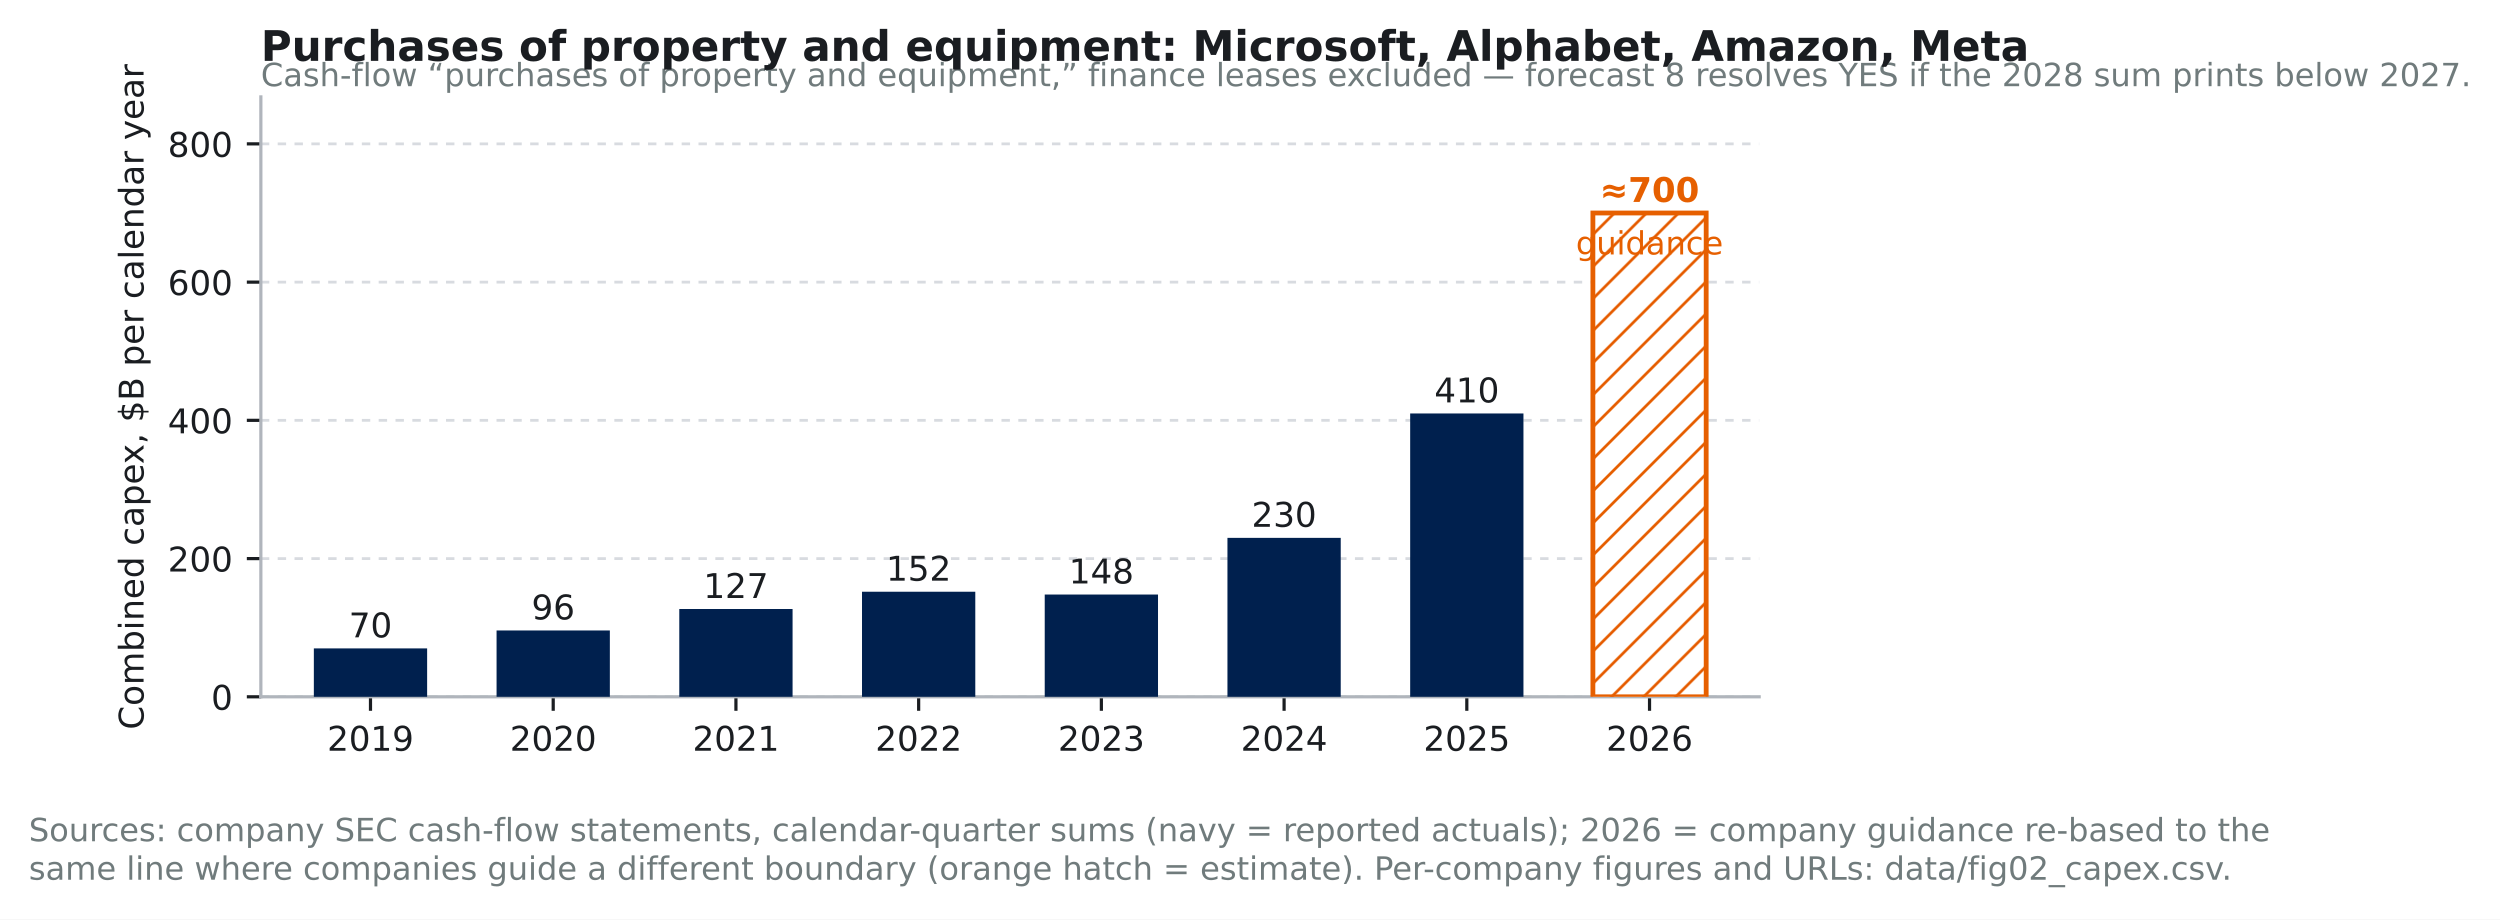
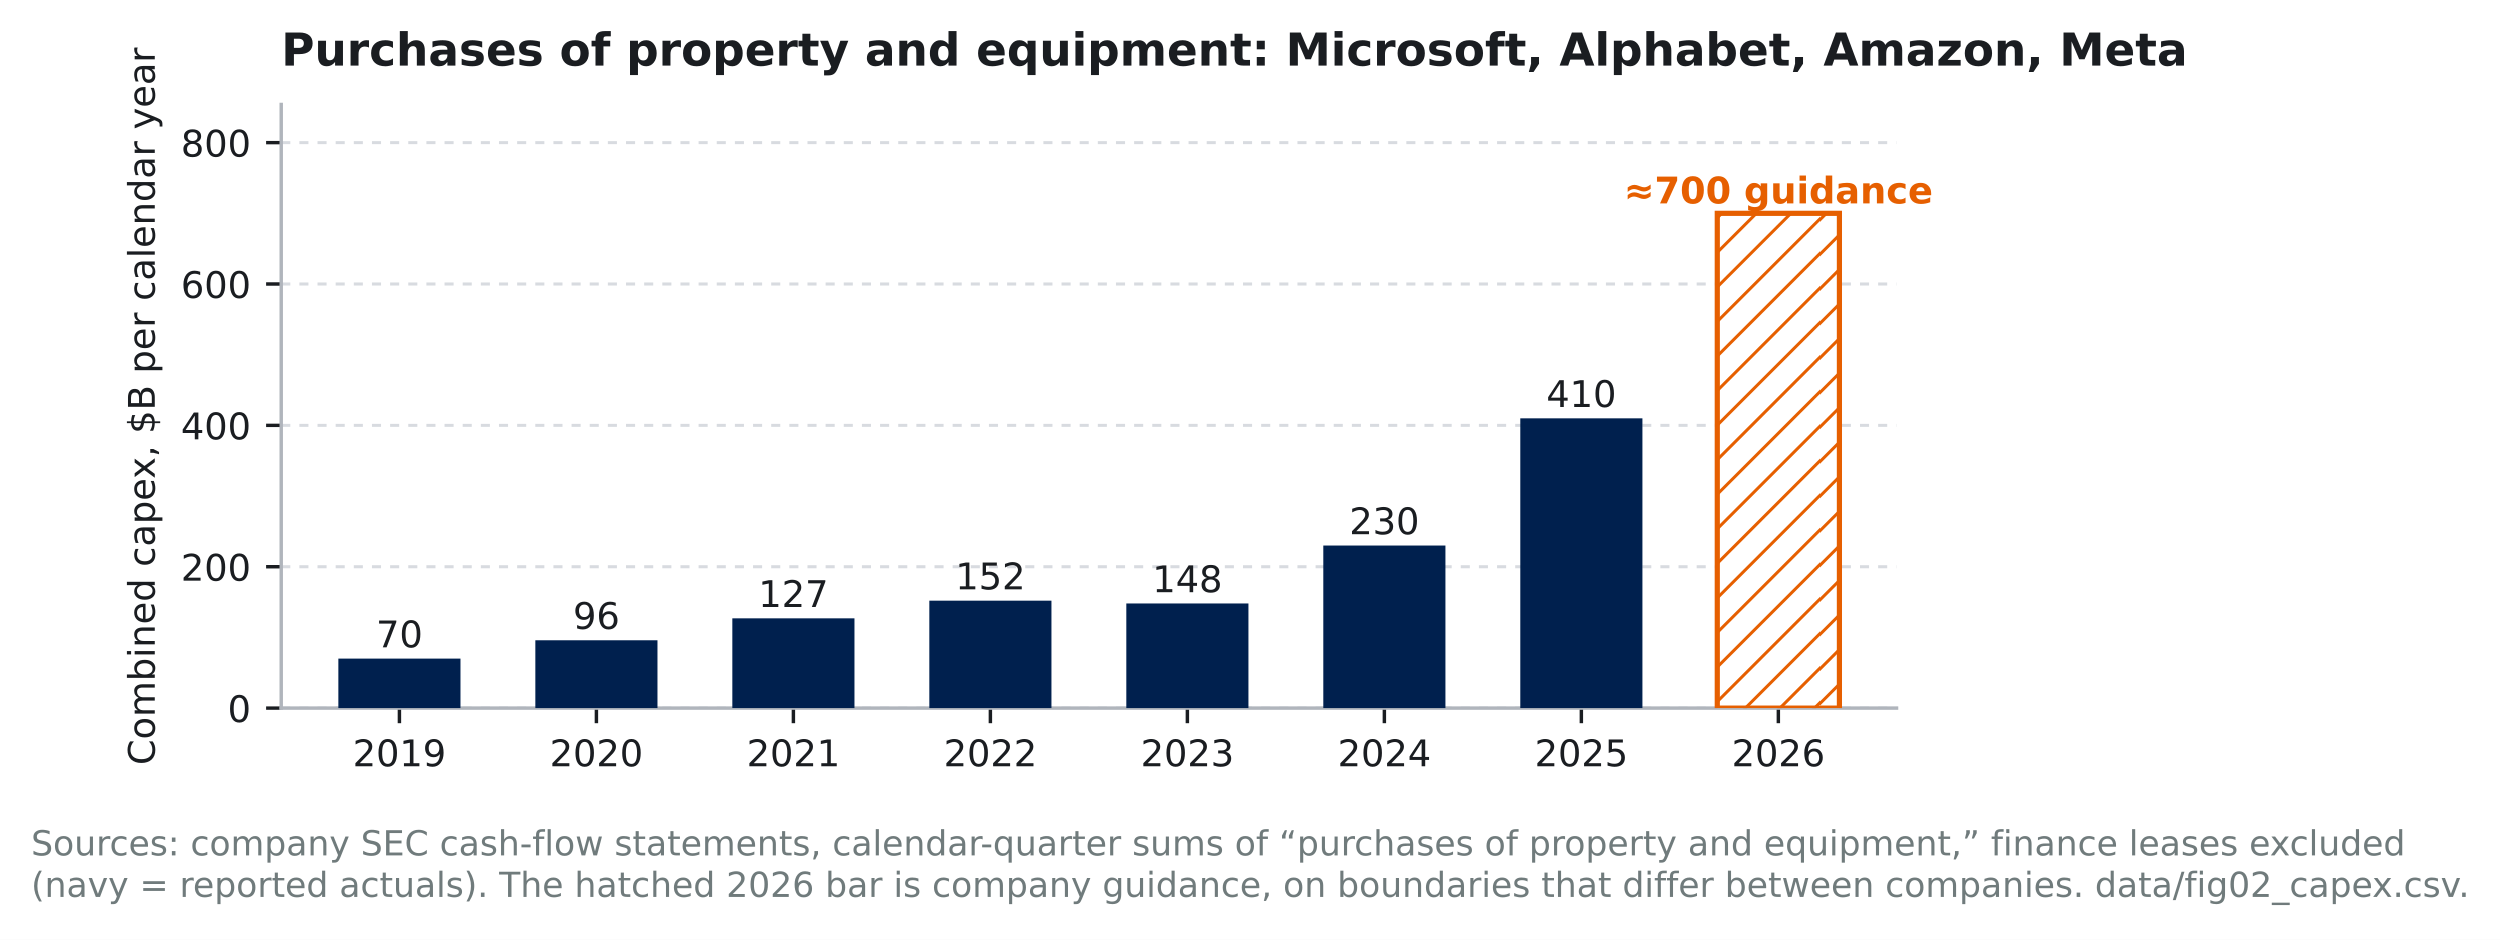
- <svg xmlns="http://www.w3.org/2000/svg" xmlns:xlink="http://www.w3.org/1999/xlink" width="623.801pt" height="229.431pt" viewBox="0 0 623.801 229.431" version="1.1">
+ <svg xmlns="http://www.w3.org/2000/svg" xmlns:xlink="http://www.w3.org/1999/xlink" width="578.617pt" height="217.508pt" viewBox="0 0 578.617 217.508" version="1.1">
  <defs>
    <style type="text/css">*{stroke-linejoin: round; stroke-linecap: butt}</style>
  </defs>
  <g id="figure_1">
    <g id="patch_1">
-       <path d="M 0 229.431  L 623.801 229.431  L 623.801 0  L 0 0  z " style="fill: #ffffff" />
+       <path d="M 0 217.508  L 578.617 217.508  L 578.617 -0  L 0 -0  z " style="fill: #ffffff" />
    </g>
    <g id="axes_1">
      <g id="patch_2">
-         <path d="M 65.088 173.866  L 438.948 173.866  L 438.948 24.178  L 65.088 24.178  z " style="fill: #ffffff" />
+         <path d="M 65.088 163.887  L 438.948 163.887  L 438.948 24.178  L 65.088 24.178  z " style="fill: #ffffff" />
      </g>
      <g id="matplotlib.axis_1">
        <g id="xtick_1">
          <g id="line2d_1">
            <defs>
-               <path id="mc4ad672b0c" d="M 0 0  L 0 3.5  " style="stroke: #1a1d21; stroke-width: 0.8" />
+               <path id="m40910b5ee8" d="M 0 0  L 0 3.5  " style="stroke: #1a1d21; stroke-width: 0.8" />
            </defs>
            <g>
-               <use xlink:href="#mc4ad672b0c" x="92.444" y="173.866" style="fill: #1a1d21; stroke: #1a1d21; stroke-width: 0.8" />
+               <use xlink:href="#m40910b5ee8" x="92.444" y="163.887" style="fill: #1a1d21; stroke: #1a1d21; stroke-width: 0.8" />
            </g>
          </g>
          <g id="text_1">
-             <text style="font-size: 8.5px; font-family: 'DejaVu Sans'; text-anchor: middle; fill: #1a1d21" x="92.444" y="187.324" transform="rotate(-0 92.44361 187.3244)">2019</text>
+             <text style="font-size: 8.5px; font-family: 'DejaVu Sans'; text-anchor: middle; fill: #1a1d21" x="92.444" y="177.345" transform="rotate(-0 92.44361 177.3452)">2019</text>
          </g>
        </g>
        <g id="xtick_2">
          <g id="line2d_2">
            <g>
-               <use xlink:href="#mc4ad672b0c" x="138.036" y="173.866" style="fill: #1a1d21; stroke: #1a1d21; stroke-width: 0.8" />
+               <use xlink:href="#m40910b5ee8" x="138.036" y="163.887" style="fill: #1a1d21; stroke: #1a1d21; stroke-width: 0.8" />
            </g>
          </g>
          <g id="text_2">
-             <text style="font-size: 8.5px; font-family: 'DejaVu Sans'; text-anchor: middle; fill: #1a1d21" x="138.036" y="187.324" transform="rotate(-0 138.0363 187.3244)">2020</text>
+             <text style="font-size: 8.5px; font-family: 'DejaVu Sans'; text-anchor: middle; fill: #1a1d21" x="138.036" y="177.345" transform="rotate(-0 138.0363 177.3452)">2020</text>
          </g>
        </g>
        <g id="xtick_3">
          <g id="line2d_3">
            <g>
-               <use xlink:href="#mc4ad672b0c" x="183.629" y="173.866" style="fill: #1a1d21; stroke: #1a1d21; stroke-width: 0.8" />
+               <use xlink:href="#m40910b5ee8" x="183.629" y="163.887" style="fill: #1a1d21; stroke: #1a1d21; stroke-width: 0.8" />
            </g>
          </g>
          <g id="text_3">
-             <text style="font-size: 8.5px; font-family: 'DejaVu Sans'; text-anchor: middle; fill: #1a1d21" x="183.629" y="187.324" transform="rotate(-0 183.629 187.3244)">2021</text>
+             <text style="font-size: 8.5px; font-family: 'DejaVu Sans'; text-anchor: middle; fill: #1a1d21" x="183.629" y="177.345" transform="rotate(-0 183.629 177.3452)">2021</text>
          </g>
        </g>
        <g id="xtick_4">
          <g id="line2d_4">
            <g>
-               <use xlink:href="#mc4ad672b0c" x="229.222" y="173.866" style="fill: #1a1d21; stroke: #1a1d21; stroke-width: 0.8" />
+               <use xlink:href="#m40910b5ee8" x="229.222" y="163.887" style="fill: #1a1d21; stroke: #1a1d21; stroke-width: 0.8" />
            </g>
          </g>
          <g id="text_4">
-             <text style="font-size: 8.5px; font-family: 'DejaVu Sans'; text-anchor: middle; fill: #1a1d21" x="229.222" y="187.324" transform="rotate(-0 229.2217 187.3244)">2022</text>
+             <text style="font-size: 8.5px; font-family: 'DejaVu Sans'; text-anchor: middle; fill: #1a1d21" x="229.222" y="177.345" transform="rotate(-0 229.2217 177.3452)">2022</text>
          </g>
        </g>
        <g id="xtick_5">
          <g id="line2d_5">
            <g>
-               <use xlink:href="#mc4ad672b0c" x="274.814" y="173.866" style="fill: #1a1d21; stroke: #1a1d21; stroke-width: 0.8" />
+               <use xlink:href="#m40910b5ee8" x="274.814" y="163.887" style="fill: #1a1d21; stroke: #1a1d21; stroke-width: 0.8" />
            </g>
          </g>
          <g id="text_5">
-             <text style="font-size: 8.5px; font-family: 'DejaVu Sans'; text-anchor: middle; fill: #1a1d21" x="274.814" y="187.324" transform="rotate(-0 274.8143 187.3244)">2023</text>
+             <text style="font-size: 8.5px; font-family: 'DejaVu Sans'; text-anchor: middle; fill: #1a1d21" x="274.814" y="177.345" transform="rotate(-0 274.8143 177.3452)">2023</text>
          </g>
        </g>
        <g id="xtick_6">
          <g id="line2d_6">
            <g>
-               <use xlink:href="#mc4ad672b0c" x="320.407" y="173.866" style="fill: #1a1d21; stroke: #1a1d21; stroke-width: 0.8" />
+               <use xlink:href="#m40910b5ee8" x="320.407" y="163.887" style="fill: #1a1d21; stroke: #1a1d21; stroke-width: 0.8" />
            </g>
          </g>
          <g id="text_6">
-             <text style="font-size: 8.5px; font-family: 'DejaVu Sans'; text-anchor: middle; fill: #1a1d21" x="320.407" y="187.324" transform="rotate(-0 320.407 187.3244)">2024</text>
+             <text style="font-size: 8.5px; font-family: 'DejaVu Sans'; text-anchor: middle; fill: #1a1d21" x="320.407" y="177.345" transform="rotate(-0 320.407 177.3452)">2024</text>
          </g>
        </g>
        <g id="xtick_7">
          <g id="line2d_7">
            <g>
-               <use xlink:href="#mc4ad672b0c" x="366" y="173.866" style="fill: #1a1d21; stroke: #1a1d21; stroke-width: 0.8" />
+               <use xlink:href="#m40910b5ee8" x="366" y="163.887" style="fill: #1a1d21; stroke: #1a1d21; stroke-width: 0.8" />
            </g>
          </g>
          <g id="text_7">
-             <text style="font-size: 8.5px; font-family: 'DejaVu Sans'; text-anchor: middle; fill: #1a1d21" x="366" y="187.324" transform="rotate(-0 365.9997 187.3244)">2025</text>
+             <text style="font-size: 8.5px; font-family: 'DejaVu Sans'; text-anchor: middle; fill: #1a1d21" x="366" y="177.345" transform="rotate(-0 365.9997 177.3452)">2025</text>
          </g>
        </g>
        <g id="xtick_8">
          <g id="line2d_8">
            <g>
-               <use xlink:href="#mc4ad672b0c" x="411.592" y="173.866" style="fill: #1a1d21; stroke: #1a1d21; stroke-width: 0.8" />
+               <use xlink:href="#m40910b5ee8" x="411.592" y="163.887" style="fill: #1a1d21; stroke: #1a1d21; stroke-width: 0.8" />
            </g>
          </g>
          <g id="text_8">
-             <text style="font-size: 8.5px; font-family: 'DejaVu Sans'; text-anchor: middle; fill: #1a1d21" x="411.592" y="187.324" transform="rotate(-0 411.5924 187.3244)">2026</text>
+             <text style="font-size: 8.5px; font-family: 'DejaVu Sans'; text-anchor: middle; fill: #1a1d21" x="411.592" y="177.345" transform="rotate(-0 411.5924 177.3452)">2026</text>
          </g>
        </g>
      </g>
      <g id="matplotlib.axis_2">
        <g id="ytick_1">
          <g id="line2d_9">
-             <path d="M 65.088 173.866  L 438.948 173.866  " clip-path="url(#p1dccbcbf90)" style="fill: none; stroke-dasharray: 2.1,2.1; stroke-dashoffset: 0; stroke: #d8dbe0; stroke-width: 0.7" />
+             <path d="M 65.088 163.887  L 438.948 163.887  " clip-path="url(#pe1abc37e2d)" style="fill: none; stroke-dasharray: 2.1,2.1; stroke-dashoffset: 0; stroke: #d8dbe0; stroke-width: 0.7" />
          </g>
          <g id="line2d_10">
            <defs>
-               <path id="m2531239471" d="M 0 0  L -3.5 0  " style="stroke: #1a1d21; stroke-width: 0.8" />
+               <path id="m004d84db38" d="M 0 0  L -3.5 0  " style="stroke: #1a1d21; stroke-width: 0.8" />
            </defs>
            <g>
-               <use xlink:href="#m2531239471" x="65.088" y="173.866" style="fill: #1a1d21; stroke: #1a1d21; stroke-width: 0.8" />
+               <use xlink:href="#m004d84db38" x="65.088" y="163.887" style="fill: #1a1d21; stroke: #1a1d21; stroke-width: 0.8" />
            </g>
          </g>
          <g id="text_9">
-             <text style="font-size: 8.5px; font-family: 'DejaVu Sans'; text-anchor: end; fill: #1a1d21" x="58.088" y="177.095" transform="rotate(-0 58.088 177.0954)">0</text>
+             <text style="font-size: 8.5px; font-family: 'DejaVu Sans'; text-anchor: end; fill: #1a1d21" x="58.088" y="167.116" transform="rotate(-0 58.088 167.1162)">0</text>
          </g>
        </g>
        <g id="ytick_2">
          <g id="line2d_11">
-             <path d="M 65.088 139.376  L 438.948 139.376  " clip-path="url(#p1dccbcbf90)" style="fill: none; stroke-dasharray: 2.1,2.1; stroke-dashoffset: 0; stroke: #d8dbe0; stroke-width: 0.7" />
+             <path d="M 65.088 131.168  L 438.948 131.168  " clip-path="url(#pe1abc37e2d)" style="fill: none; stroke-dasharray: 2.1,2.1; stroke-dashoffset: 0; stroke: #d8dbe0; stroke-width: 0.7" />
          </g>
          <g id="line2d_12">
            <g>
-               <use xlink:href="#m2531239471" x="65.088" y="139.376" style="fill: #1a1d21; stroke: #1a1d21; stroke-width: 0.8" />
+               <use xlink:href="#m004d84db38" x="65.088" y="131.168" style="fill: #1a1d21; stroke: #1a1d21; stroke-width: 0.8" />
            </g>
          </g>
          <g id="text_10">
-             <text style="font-size: 8.5px; font-family: 'DejaVu Sans'; text-anchor: end; fill: #1a1d21" x="58.088" y="142.605" transform="rotate(-0 58.088 142.605)">200</text>
+             <text style="font-size: 8.5px; font-family: 'DejaVu Sans'; text-anchor: end; fill: #1a1d21" x="58.088" y="134.397" transform="rotate(-0 58.088 134.3975)">200</text>
          </g>
        </g>
        <g id="ytick_3">
          <g id="line2d_13">
-             <path d="M 65.088 104.886  L 438.948 104.886  " clip-path="url(#p1dccbcbf90)" style="fill: none; stroke-dasharray: 2.1,2.1; stroke-dashoffset: 0; stroke: #d8dbe0; stroke-width: 0.7" />
+             <path d="M 65.088 98.45  L 438.948 98.45  " clip-path="url(#pe1abc37e2d)" style="fill: none; stroke-dasharray: 2.1,2.1; stroke-dashoffset: 0; stroke: #d8dbe0; stroke-width: 0.7" />
          </g>
          <g id="line2d_14">
            <g>
-               <use xlink:href="#m2531239471" x="65.088" y="104.886" style="fill: #1a1d21; stroke: #1a1d21; stroke-width: 0.8" />
+               <use xlink:href="#m004d84db38" x="65.088" y="98.45" style="fill: #1a1d21; stroke: #1a1d21; stroke-width: 0.8" />
            </g>
          </g>
          <g id="text_11">
-             <text style="font-size: 8.5px; font-family: 'DejaVu Sans'; text-anchor: end; fill: #1a1d21" x="58.088" y="108.115" transform="rotate(-0 58.088 108.1147)">400</text>
+             <text style="font-size: 8.5px; font-family: 'DejaVu Sans'; text-anchor: end; fill: #1a1d21" x="58.088" y="101.679" transform="rotate(-0 58.088 101.6788)">400</text>
          </g>
        </g>
        <g id="ytick_4">
          <g id="line2d_15">
-             <path d="M 65.088 70.395  L 438.948 70.395  " clip-path="url(#p1dccbcbf90)" style="fill: none; stroke-dasharray: 2.1,2.1; stroke-dashoffset: 0; stroke: #d8dbe0; stroke-width: 0.7" />
+             <path d="M 65.088 65.731  L 438.948 65.731  " clip-path="url(#pe1abc37e2d)" style="fill: none; stroke-dasharray: 2.1,2.1; stroke-dashoffset: 0; stroke: #d8dbe0; stroke-width: 0.7" />
          </g>
          <g id="line2d_16">
            <g>
-               <use xlink:href="#m2531239471" x="65.088" y="70.395" style="fill: #1a1d21; stroke: #1a1d21; stroke-width: 0.8" />
+               <use xlink:href="#m004d84db38" x="65.088" y="65.731" style="fill: #1a1d21; stroke: #1a1d21; stroke-width: 0.8" />
            </g>
          </g>
          <g id="text_12">
-             <text style="font-size: 8.5px; font-family: 'DejaVu Sans'; text-anchor: end; fill: #1a1d21" x="58.088" y="73.624" transform="rotate(-0 58.088 73.6244)">600</text>
+             <text style="font-size: 8.5px; font-family: 'DejaVu Sans'; text-anchor: end; fill: #1a1d21" x="58.088" y="68.96" transform="rotate(-0 58.088 68.9601)">600</text>
          </g>
        </g>
        <g id="ytick_5">
          <g id="line2d_17">
-             <path d="M 65.088 35.905  L 438.948 35.905  " clip-path="url(#p1dccbcbf90)" style="fill: none; stroke-dasharray: 2.1,2.1; stroke-dashoffset: 0; stroke: #d8dbe0; stroke-width: 0.7" />
+             <path d="M 65.088 33.012  L 438.948 33.012  " clip-path="url(#pe1abc37e2d)" style="fill: none; stroke-dasharray: 2.1,2.1; stroke-dashoffset: 0; stroke: #d8dbe0; stroke-width: 0.7" />
          </g>
          <g id="line2d_18">
            <g>
-               <use xlink:href="#m2531239471" x="65.088" y="35.905" style="fill: #1a1d21; stroke: #1a1d21; stroke-width: 0.8" />
+               <use xlink:href="#m004d84db38" x="65.088" y="33.012" style="fill: #1a1d21; stroke: #1a1d21; stroke-width: 0.8" />
            </g>
          </g>
          <g id="text_13">
-             <text style="font-size: 8.5px; font-family: 'DejaVu Sans'; text-anchor: end; fill: #1a1d21" x="58.088" y="39.134" transform="rotate(-0 58.088 39.13407)">800</text>
+             <text style="font-size: 8.5px; font-family: 'DejaVu Sans'; text-anchor: end; fill: #1a1d21" x="58.088" y="36.241" transform="rotate(-0 58.088 36.24141)">800</text>
          </g>
        </g>
        <g id="text_14">
-           <text style="font-size: 8.5px; font-family: 'DejaVu Sans'; text-anchor: middle; fill: #1a1d21" x="35.822" y="99.022" transform="rotate(-90 35.82163 99.02236)">Combined capex, $B per calendar year</text>
+           <text style="font-size: 8.5px; font-family: 'DejaVu Sans'; text-anchor: middle; fill: #1a1d21" x="35.822" y="94.033" transform="rotate(-90 35.82163 94.03276)">Combined capex, $B per calendar year</text>
        </g>
      </g>
      <g id="patch_3">
-         <path d="M 65.088 173.866  L 65.088 24.178  " style="fill: none; stroke: #b0b5bc; stroke-width: 0.8; stroke-linejoin: miter; stroke-linecap: square" />
+         <path d="M 65.088 163.887  L 65.088 24.178  " style="fill: none; stroke: #b0b5bc; stroke-width: 0.8; stroke-linejoin: miter; stroke-linecap: square" />
      </g>
      <g id="patch_4">
-         <path d="M 65.088 173.866  L 438.948 173.866  " style="fill: none; stroke: #b0b5bc; stroke-width: 0.8; stroke-linejoin: miter; stroke-linecap: square" />
+         <path d="M 65.088 163.887  L 438.948 163.887  " style="fill: none; stroke: #b0b5bc; stroke-width: 0.8; stroke-linejoin: miter; stroke-linecap: square" />
      </g>
      <g id="patch_5">
-         <path d="M 78.31 173.866  L 106.577 173.866  L 106.577 161.795  L 78.31 161.795  z " clip-path="url(#p1dccbcbf90)" style="fill: #00204e" />
+         <path d="M 78.31 163.887  L 106.577 163.887  L 106.577 152.436  L 78.31 152.436  z " clip-path="url(#pe1abc37e2d)" style="fill: #00204e" />
      </g>
      <g id="text_15">
-         <text style="font-size: 8.5px; font-family: 'DejaVu Sans'; text-anchor: middle; fill: #1a1d21" x="92.444" y="159.036" transform="rotate(-0 92.44361 159.0355)">70</text>
+         <text style="font-size: 8.5px; font-family: 'DejaVu Sans'; text-anchor: middle; fill: #1a1d21" x="92.444" y="149.818" transform="rotate(-0 92.44361 149.8181)">70</text>
      </g>
      <g id="patch_6">
-         <path d="M 123.903 173.866  L 152.17 173.866  L 152.17 157.311  L 123.903 157.311  z " clip-path="url(#p1dccbcbf90)" style="fill: #00204e" />
+         <path d="M 123.903 163.887  L 152.17 163.887  L 152.17 148.182  L 123.903 148.182  z " clip-path="url(#pe1abc37e2d)" style="fill: #00204e" />
      </g>
      <g id="text_16">
-         <text style="font-size: 8.5px; font-family: 'DejaVu Sans'; text-anchor: middle; fill: #1a1d21" x="138.036" y="154.552" transform="rotate(-0 138.0363 154.5518)">96</text>
+         <text style="font-size: 8.5px; font-family: 'DejaVu Sans'; text-anchor: middle; fill: #1a1d21" x="138.036" y="145.565" transform="rotate(-0 138.0363 145.5647)">96</text>
      </g>
      <g id="patch_7">
-         <path d="M 169.495 173.866  L 197.763 173.866  L 197.763 151.965  L 169.495 151.965  z " clip-path="url(#p1dccbcbf90)" style="fill: #00204e" />
+         <path d="M 169.495 163.887  L 197.763 163.887  L 197.763 143.111  L 169.495 143.111  z " clip-path="url(#pe1abc37e2d)" style="fill: #00204e" />
      </g>
      <g id="text_17">
-         <text style="font-size: 8.5px; font-family: 'DejaVu Sans'; text-anchor: middle; fill: #1a1d21" x="183.629" y="149.206" transform="rotate(-0 183.629 149.2058)">127</text>
+         <text style="font-size: 8.5px; font-family: 'DejaVu Sans'; text-anchor: middle; fill: #1a1d21" x="183.629" y="140.493" transform="rotate(-0 183.629 140.4933)">127</text>
      </g>
      <g id="patch_8">
-         <path d="M 215.088 173.866  L 243.355 173.866  L 243.355 147.654  L 215.088 147.654  z " clip-path="url(#p1dccbcbf90)" style="fill: #00204e" />
+         <path d="M 215.088 163.887  L 243.355 163.887  L 243.355 139.021  L 215.088 139.021  z " clip-path="url(#pe1abc37e2d)" style="fill: #00204e" />
      </g>
      <g id="text_18">
-         <text style="font-size: 8.5px; font-family: 'DejaVu Sans'; text-anchor: middle; fill: #1a1d21" x="229.222" y="144.894" transform="rotate(-0 229.2217 144.8945)">152</text>
+         <text style="font-size: 8.5px; font-family: 'DejaVu Sans'; text-anchor: middle; fill: #1a1d21" x="229.222" y="136.403" transform="rotate(-0 229.2217 136.4035)">152</text>
      </g>
      <g id="patch_9">
-         <path d="M 260.681 173.866  L 288.948 173.866  L 288.948 148.344  L 260.681 148.344  z " clip-path="url(#p1dccbcbf90)" style="fill: #00204e" />
+         <path d="M 260.681 163.887  L 288.948 163.887  L 288.948 139.675  L 260.681 139.675  z " clip-path="url(#pe1abc37e2d)" style="fill: #00204e" />
      </g>
      <g id="text_19">
-         <text style="font-size: 8.5px; font-family: 'DejaVu Sans'; text-anchor: middle; fill: #1a1d21" x="274.814" y="145.584" transform="rotate(-0 274.8143 145.5843)">148</text>
+         <text style="font-size: 8.5px; font-family: 'DejaVu Sans'; text-anchor: middle; fill: #1a1d21" x="274.814" y="137.058" transform="rotate(-0 274.8143 137.0578)">148</text>
      </g>
      <g id="patch_10">
-         <path d="M 306.273 173.866  L 334.541 173.866  L 334.541 134.202  L 306.273 134.202  z " clip-path="url(#p1dccbcbf90)" style="fill: #00204e" />
+         <path d="M 306.273 163.887  L 334.541 163.887  L 334.541 126.261  L 306.273 126.261  z " clip-path="url(#pe1abc37e2d)" style="fill: #00204e" />
      </g>
      <g id="text_20">
-         <text style="font-size: 8.5px; font-family: 'DejaVu Sans'; text-anchor: middle; fill: #1a1d21" x="320.407" y="131.443" transform="rotate(-0 320.407 131.4433)">230</text>
+         <text style="font-size: 8.5px; font-family: 'DejaVu Sans'; text-anchor: middle; fill: #1a1d21" x="320.407" y="123.643" transform="rotate(-0 320.407 123.6432)">230</text>
      </g>
      <g id="patch_11">
-         <path d="M 351.866 173.866  L 380.133 173.866  L 380.133 103.161  L 351.866 103.161  z " clip-path="url(#p1dccbcbf90)" style="fill: #00204e" />
+         <path d="M 351.866 163.887  L 380.133 163.887  L 380.133 96.814  L 351.866 96.814  z " clip-path="url(#pe1abc37e2d)" style="fill: #00204e" />
      </g>
      <g id="text_21">
-         <text style="font-size: 8.5px; font-family: 'DejaVu Sans'; text-anchor: middle; fill: #1a1d21" x="366" y="100.402" transform="rotate(-0 365.9997 100.402)">410</text>
+         <text style="font-size: 8.5px; font-family: 'DejaVu Sans'; text-anchor: middle; fill: #1a1d21" x="366" y="94.196" transform="rotate(-0 365.9997 94.19635)">410</text>
      </g>
      <g id="patch_12">
-         <path d="M 397.459 173.866  L 425.726 173.866  L 425.726 53.15  L 397.459 53.15  z " clip-path="url(#p1dccbcbf90)" style="fill: url(#h2ee70e75af); stroke: #e65f00; stroke-width: 1.2; stroke-linejoin: miter" />
+         <path d="M 397.459 163.887  L 425.726 163.887  L 425.726 49.372  L 397.459 49.372  z " clip-path="url(#pe1abc37e2d)" style="fill: url(#ha2c098153d); stroke: #e65f00; stroke-width: 1.2; stroke-linejoin: miter" />
      </g>
      <g id="text_22">
-         <text style="font-weight: 700; font-size: 8.5px; font-family: 'DejaVu Sans'; text-anchor: middle; fill: #e65f00" x="411.592" y="50.391" transform="rotate(-0 411.5924 50.391)">≈700</text>
+         <text style="font-weight: 700; font-size: 8.5px; font-family: 'DejaVu Sans'; text-anchor: middle; fill: #e65f00" x="411.592" y="47.081" transform="rotate(-0 411.5924 47.08144)">≈700 guidance</text>
      </g>
      <g id="text_23">
-         <text style="font-size: 8px; font-family: 'DejaVu Sans'; text-anchor: middle; fill: #e65f00" x="411.592" y="63.497" transform="rotate(-0 411.5924 63.49733)">guidance</text>
-       </g>
-       <g id="text_24">
-         <text style="font-size: 8px; font-family: 'DejaVu Sans'; text-anchor: start; fill: #707b7c" x="65.088" y="21.508" transform="rotate(-0 65.088 21.50804)">Cash-flow “purchases of property and equipment,” finance leases excluded — forecast 8 resolves YES if the 2028 sum prints below 2027.</text>
-       </g>
-       <g id="text_25">
        <text style="font-weight: 700; font-size: 10.5px; font-family: 'DejaVu Sans'; text-anchor: start; fill: #1a1d21" x="65.088" y="15.178" transform="rotate(-0 65.088 15.17836)">Purchases of property and equipment: Microsoft, Alphabet, Amazon, Meta</text>
      </g>
    </g>
-     <g id="text_26">
-       <text style="font-size: 8px; font-family: 'DejaVu Sans'; fill: #707b7c" transform="translate(7.2 209.9059)">Sources: company SEC cash-flow statements, calendar-quarter sums (navy = reported actuals); 2026 = company guidance re-based to the</text>
-       <text style="font-size: 8px; font-family: 'DejaVu Sans'; fill: #707b7c" transform="translate(7.2 219.5081)">same line where companies guide a different boundary (orange hatch = estimate). Per-company figures and URLs: data/fig02_capex.csv.</text>
+     <g id="text_24">
+       <text style="font-size: 8px; font-family: 'DejaVu Sans'; fill: #707b7c" transform="translate(7.2 197.9827)">Sources: company SEC cash-flow statements, calendar-quarter sums of “purchases of property and equipment,” finance leases excluded</text>
+       <text style="font-size: 8px; font-family: 'DejaVu Sans'; fill: #707b7c" transform="translate(7.2 207.5849)">(navy = reported actuals). The hatched 2026 bar is company guidance, on boundaries that differ between companies. data/fig02_capex.csv.</text>
    </g>
  </g>
  <defs>
-     <clipPath id="p1dccbcbf90">
-       <rect x="65.088" y="24.178" width="373.86" height="149.688" />
+     <clipPath id="pe1abc37e2d">
+       <rect x="65.088" y="24.178" width="373.86" height="139.709" />
    </clipPath>
  </defs>
  <defs>
-     <pattern id="h2ee70e75af" patternUnits="userSpaceOnUse" x="0" y="0" width="72" height="72">
+     <pattern id="ha2c098153d" patternUnits="userSpaceOnUse" x="0" y="0" width="72" height="72">
      <rect x="0" y="0" width="73" height="73" fill="#ffffff" />
      <path d="M -36 36  L 36 -36  M -32 40  L 40 -32  M -28 44  L 44 -28  M -24 48  L 48 -24  M -20 52  L 52 -20  M -16 56  L 56 -16  M -12 60  L 60 -12  M -8 64  L 64 -8  M -4 68  L 68 -4  M 0 72  L 72 0  M 4 76  L 76 4  M 8 80  L 80 8  M 12 84  L 84 12  M 16 88  L 88 16  M 20 92  L 92 20  M 24 96  L 96 24  M 28 100  L 100 28  M 32 104  L 104 32  M 36 108  L 108 36  " style="fill: #e65f00; stroke: #e65f00; stroke-width: 0.7; stroke-linecap: butt; stroke-linejoin: miter" />
    </pattern>
  </defs>
</svg>
